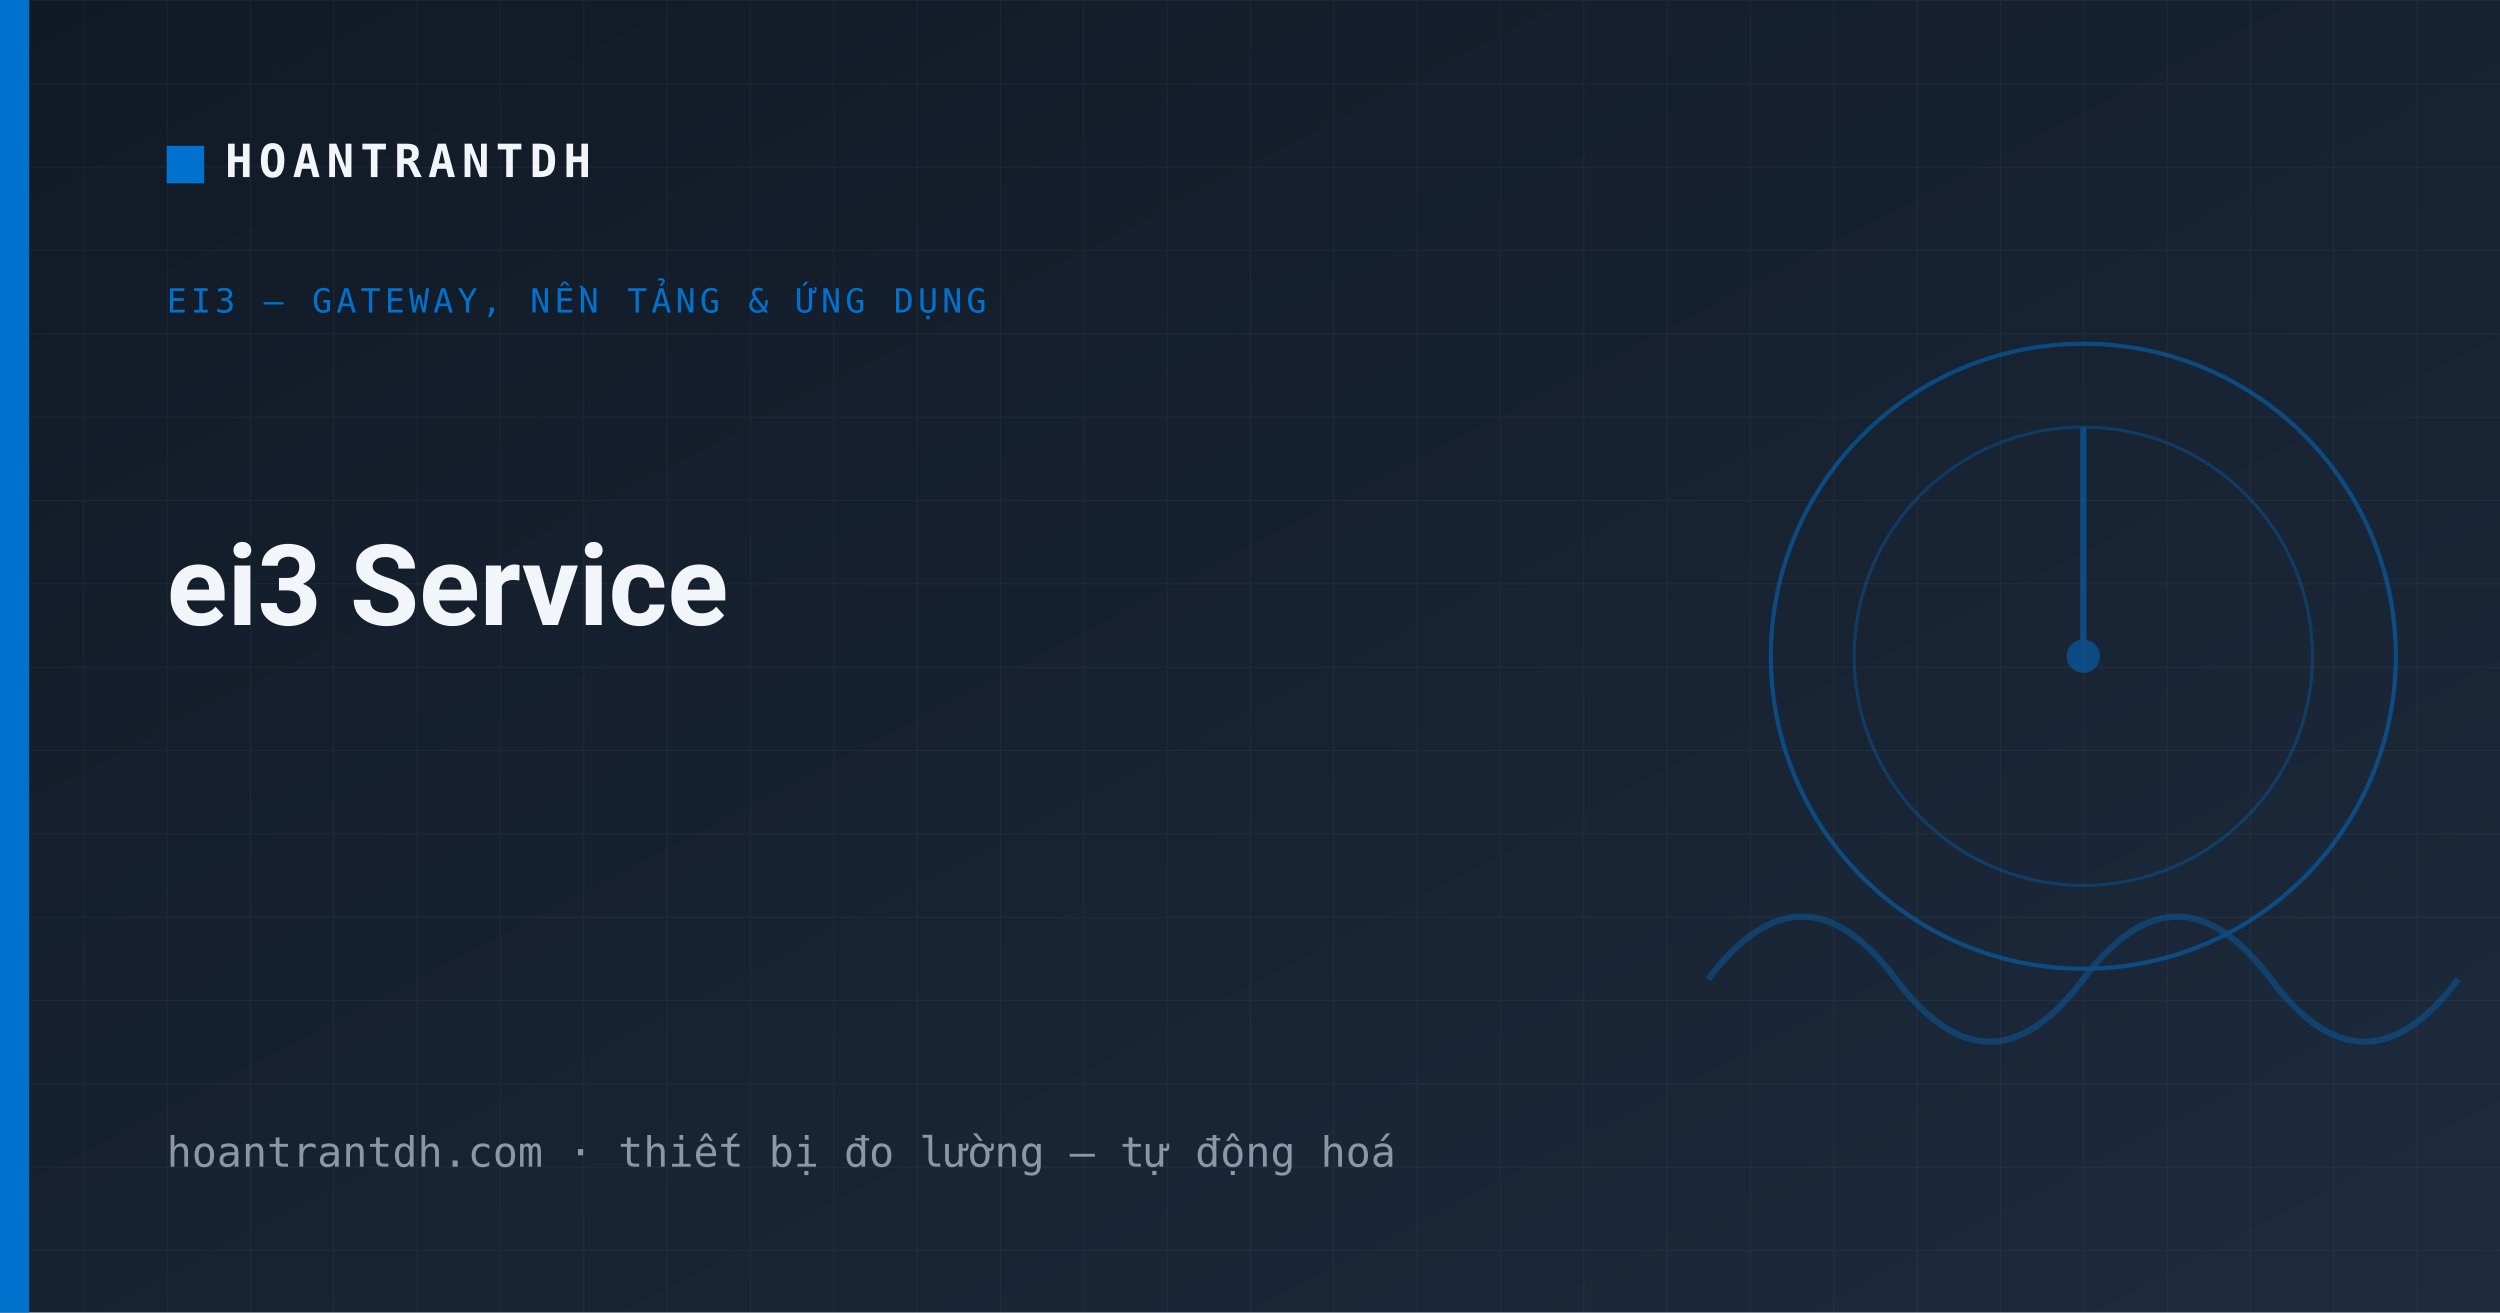
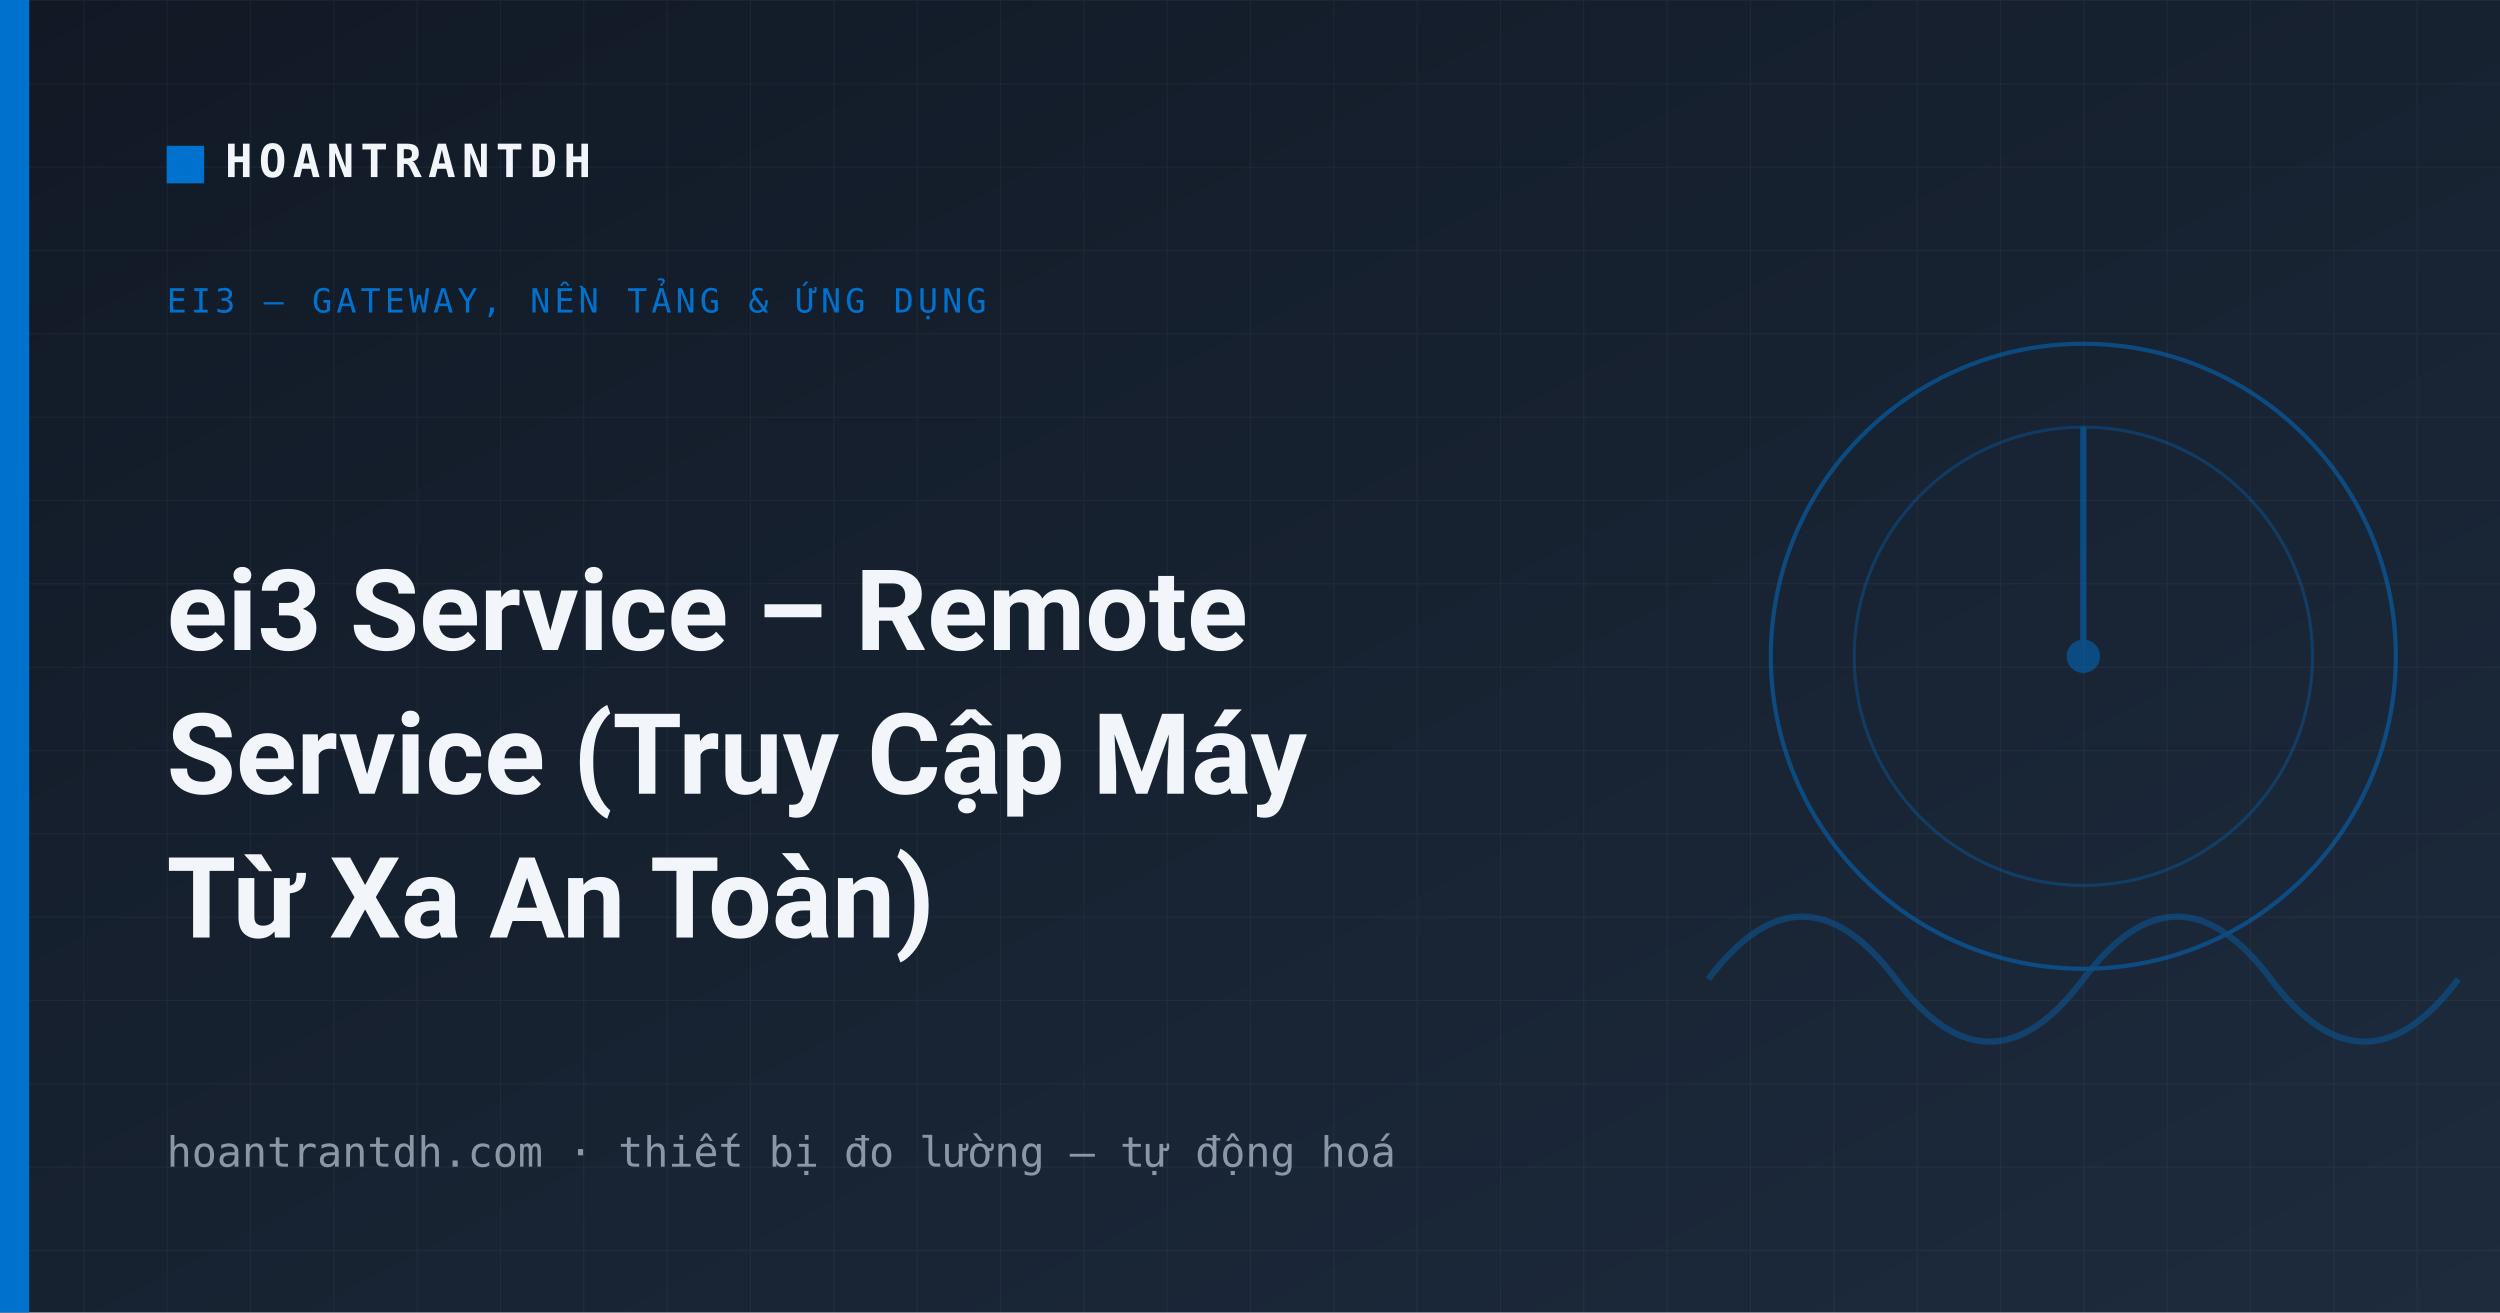
<svg xmlns="http://www.w3.org/2000/svg" width="1200" height="630" viewBox="0 0 1200 630" role="img">
  <defs>
    <linearGradient id="bg" x1="0" y1="0" x2="1" y2="1">
      <stop offset="0" stop-color="#111925" />
      <stop offset="1" stop-color="#1d2b3d" />
    </linearGradient>
    <pattern id="grid" width="40" height="40" patternUnits="userSpaceOnUse">
      <path d="M40 0H0V40" fill="none" stroke="#ffffff" stroke-opacity="0.04" stroke-width="1" />
    </pattern>
  </defs>
  <rect width="1200" height="630" fill="url(#bg)" />
  <rect width="1200" height="630" fill="url(#grid)" />
  <rect x="0" y="0" width="14" height="630" fill="#0072CE" />
  <g opacity="0.5">
    <circle cx="1000" cy="315" r="150" fill="none" stroke="#0072CE" stroke-width="2" />
    <circle cx="1000" cy="315" r="110" fill="none" stroke="#0072CE" stroke-width="1.5" stroke-opacity="0.6" />
    <path d="M1000 315 L1000 205" stroke="#0072CE" stroke-width="3" />
    <circle cx="1000" cy="315" r="8" fill="#0072CE" />
    <path d="M820 470 q45 -60 90 0 t90 0 t90 0 t90 0" fill="none" stroke="#0072CE" stroke-width="3" stroke-opacity="0.7" />
  </g>
  <g font-family="Consolas,Menlo,monospace">
    <rect x="80" y="70" width="18" height="18" fill="#0072CE" />
    <text x="108" y="85" font-size="22" font-weight="700" letter-spacing="3" fill="#f2f5fa">HOANTRANTDH</text>
    <text x="80" y="150" font-size="16" letter-spacing="2" fill="#0072CE">EI3 — GATEWAY, NỀN TẢNG &amp; ỨNG DỤNG</text>
  </g>
-   <text x="80" y="300" font-family="Segoe UI,Roboto,Arial,sans-serif" font-size="54" font-weight="700" fill="#f2f5fa">ei3 Service</text>
+   <text x="80" y="312" font-family="Segoe UI,Roboto,Arial,sans-serif" font-size="54" font-weight="700" fill="#f2f5fa">ei3 Service – Remote</text>
+   <text x="80" y="381" font-family="Segoe UI,Roboto,Arial,sans-serif" font-size="54" font-weight="700" fill="#f2f5fa">Service (Truy Cập Máy</text>
+   <text x="80" y="450" font-family="Segoe UI,Roboto,Arial,sans-serif" font-size="54" font-weight="700" fill="#f2f5fa">Từ Xa An Toàn)</text>
  <text x="80" y="560" font-family="Consolas,Menlo,monospace" font-size="20" fill="#8b97a6">hoantrantdh.com · thiết bị đo lường – tự động hoá</text>
</svg>
